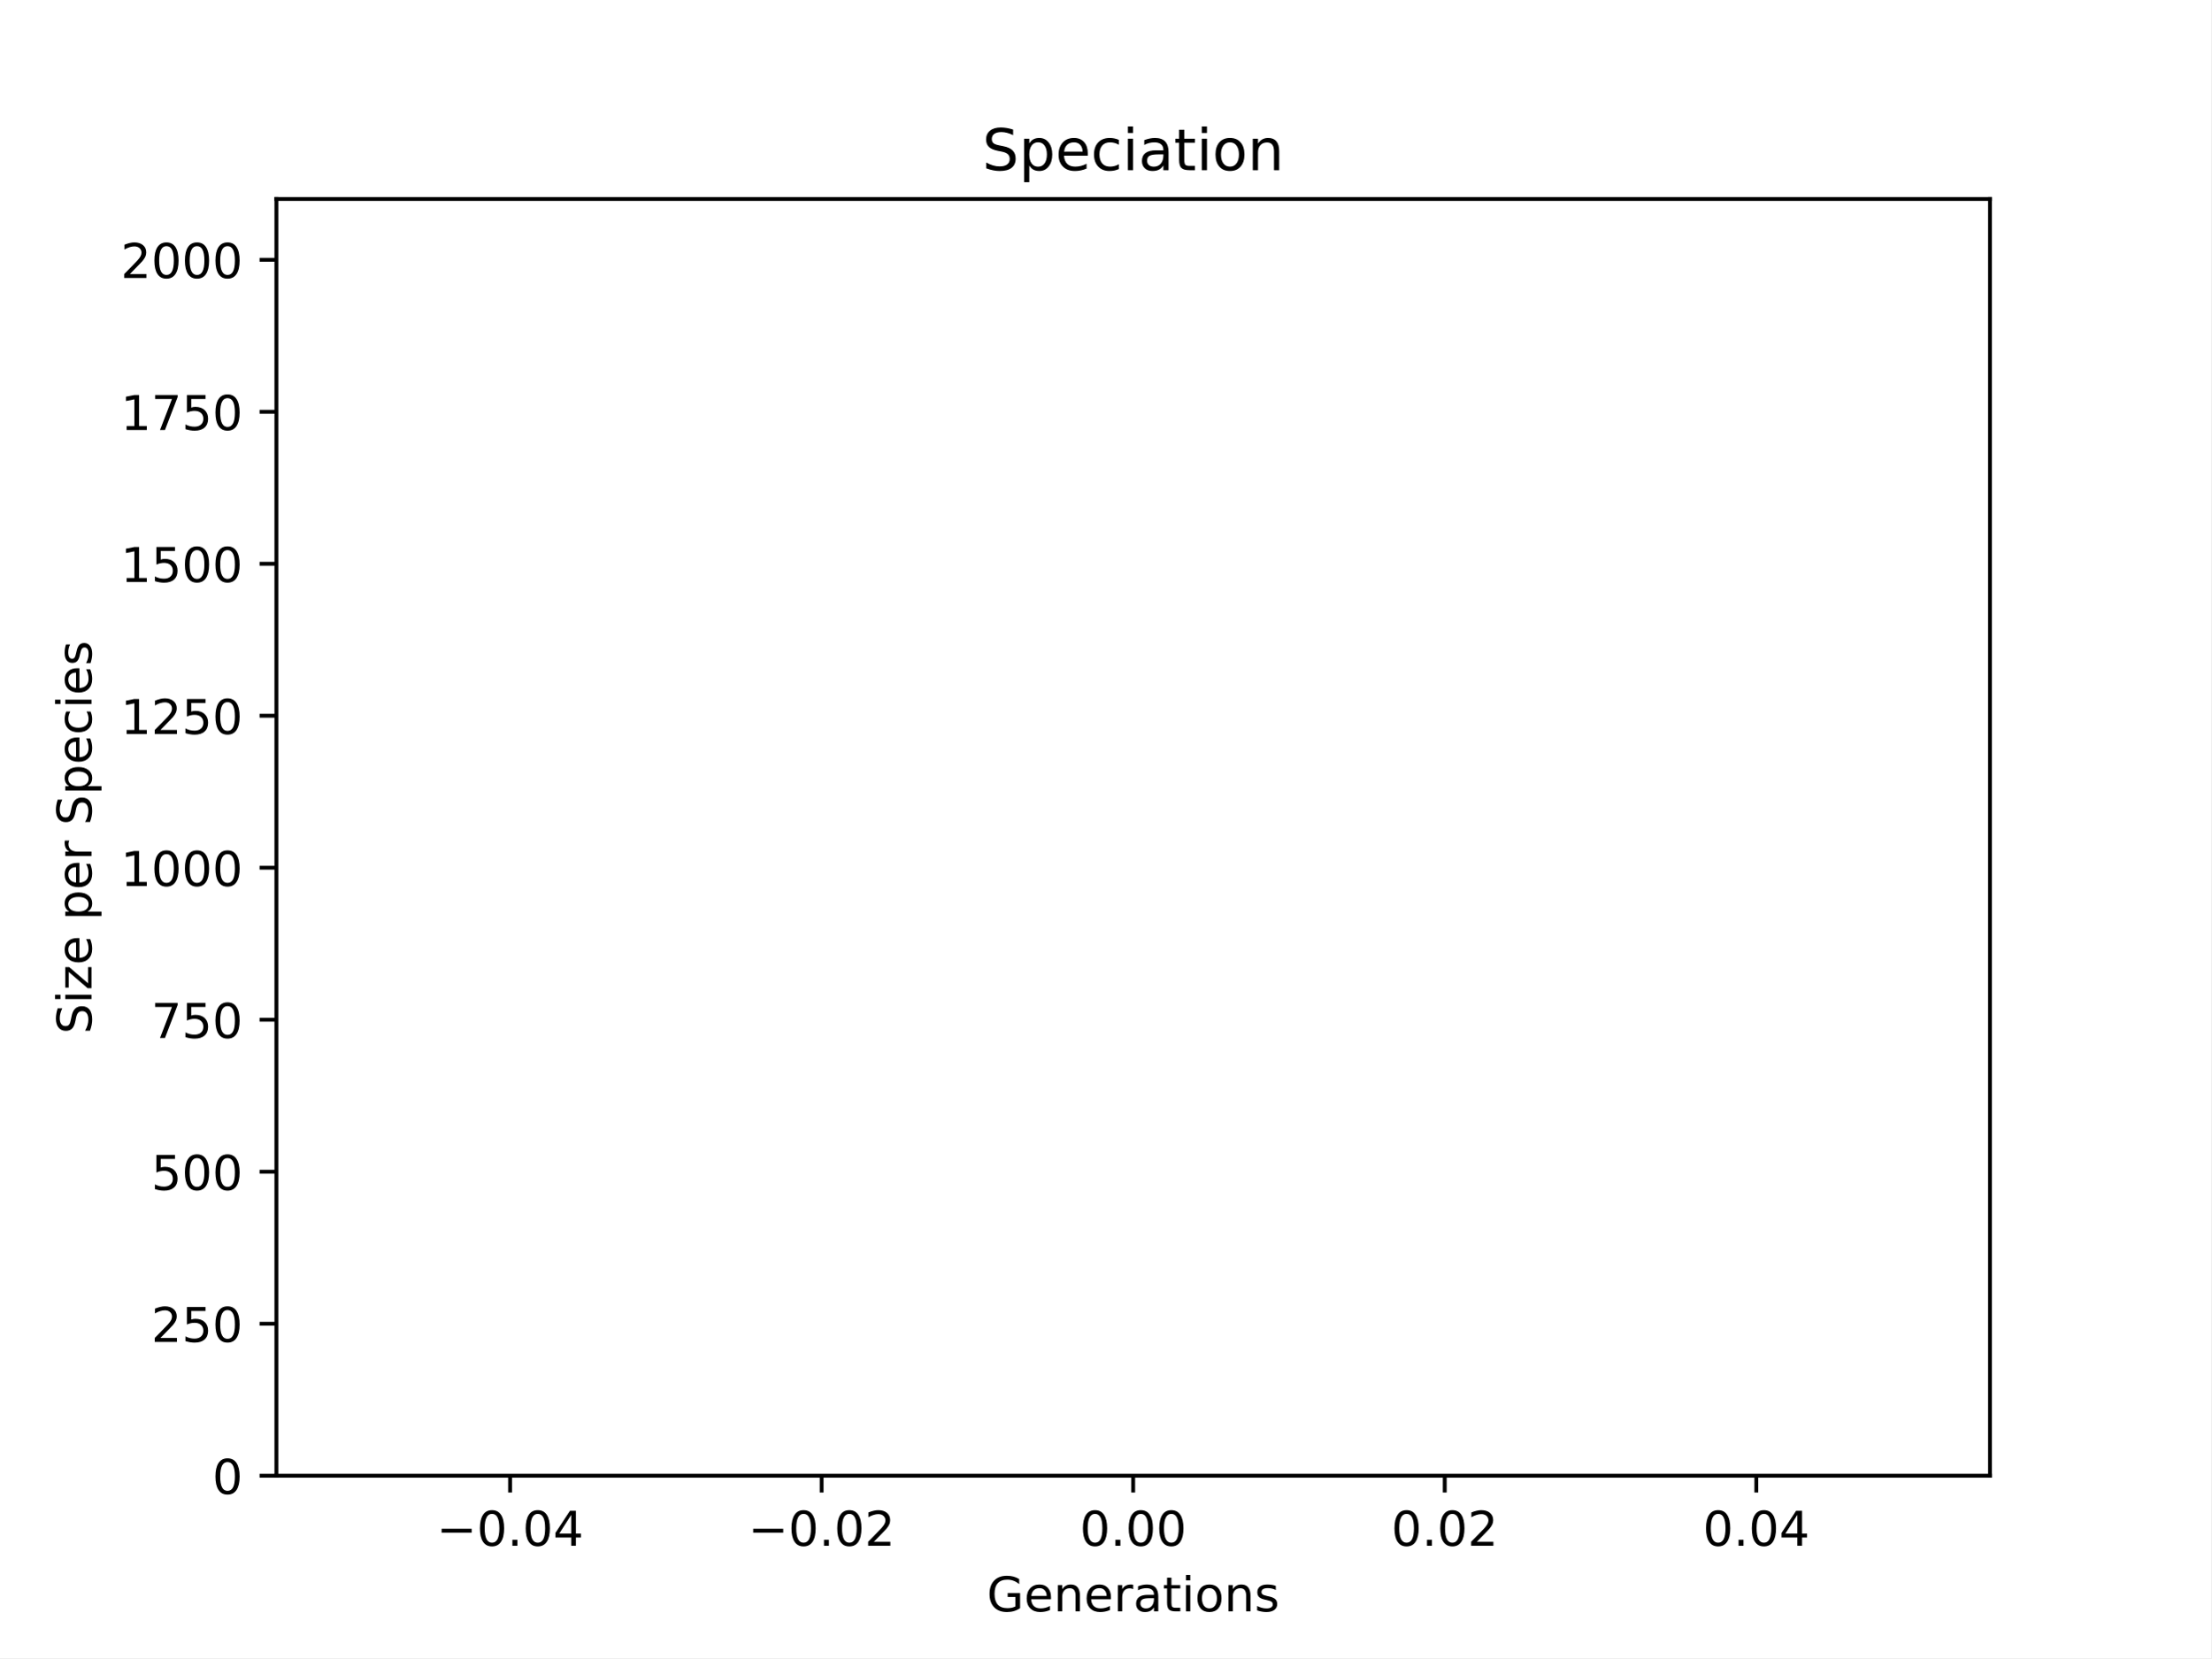
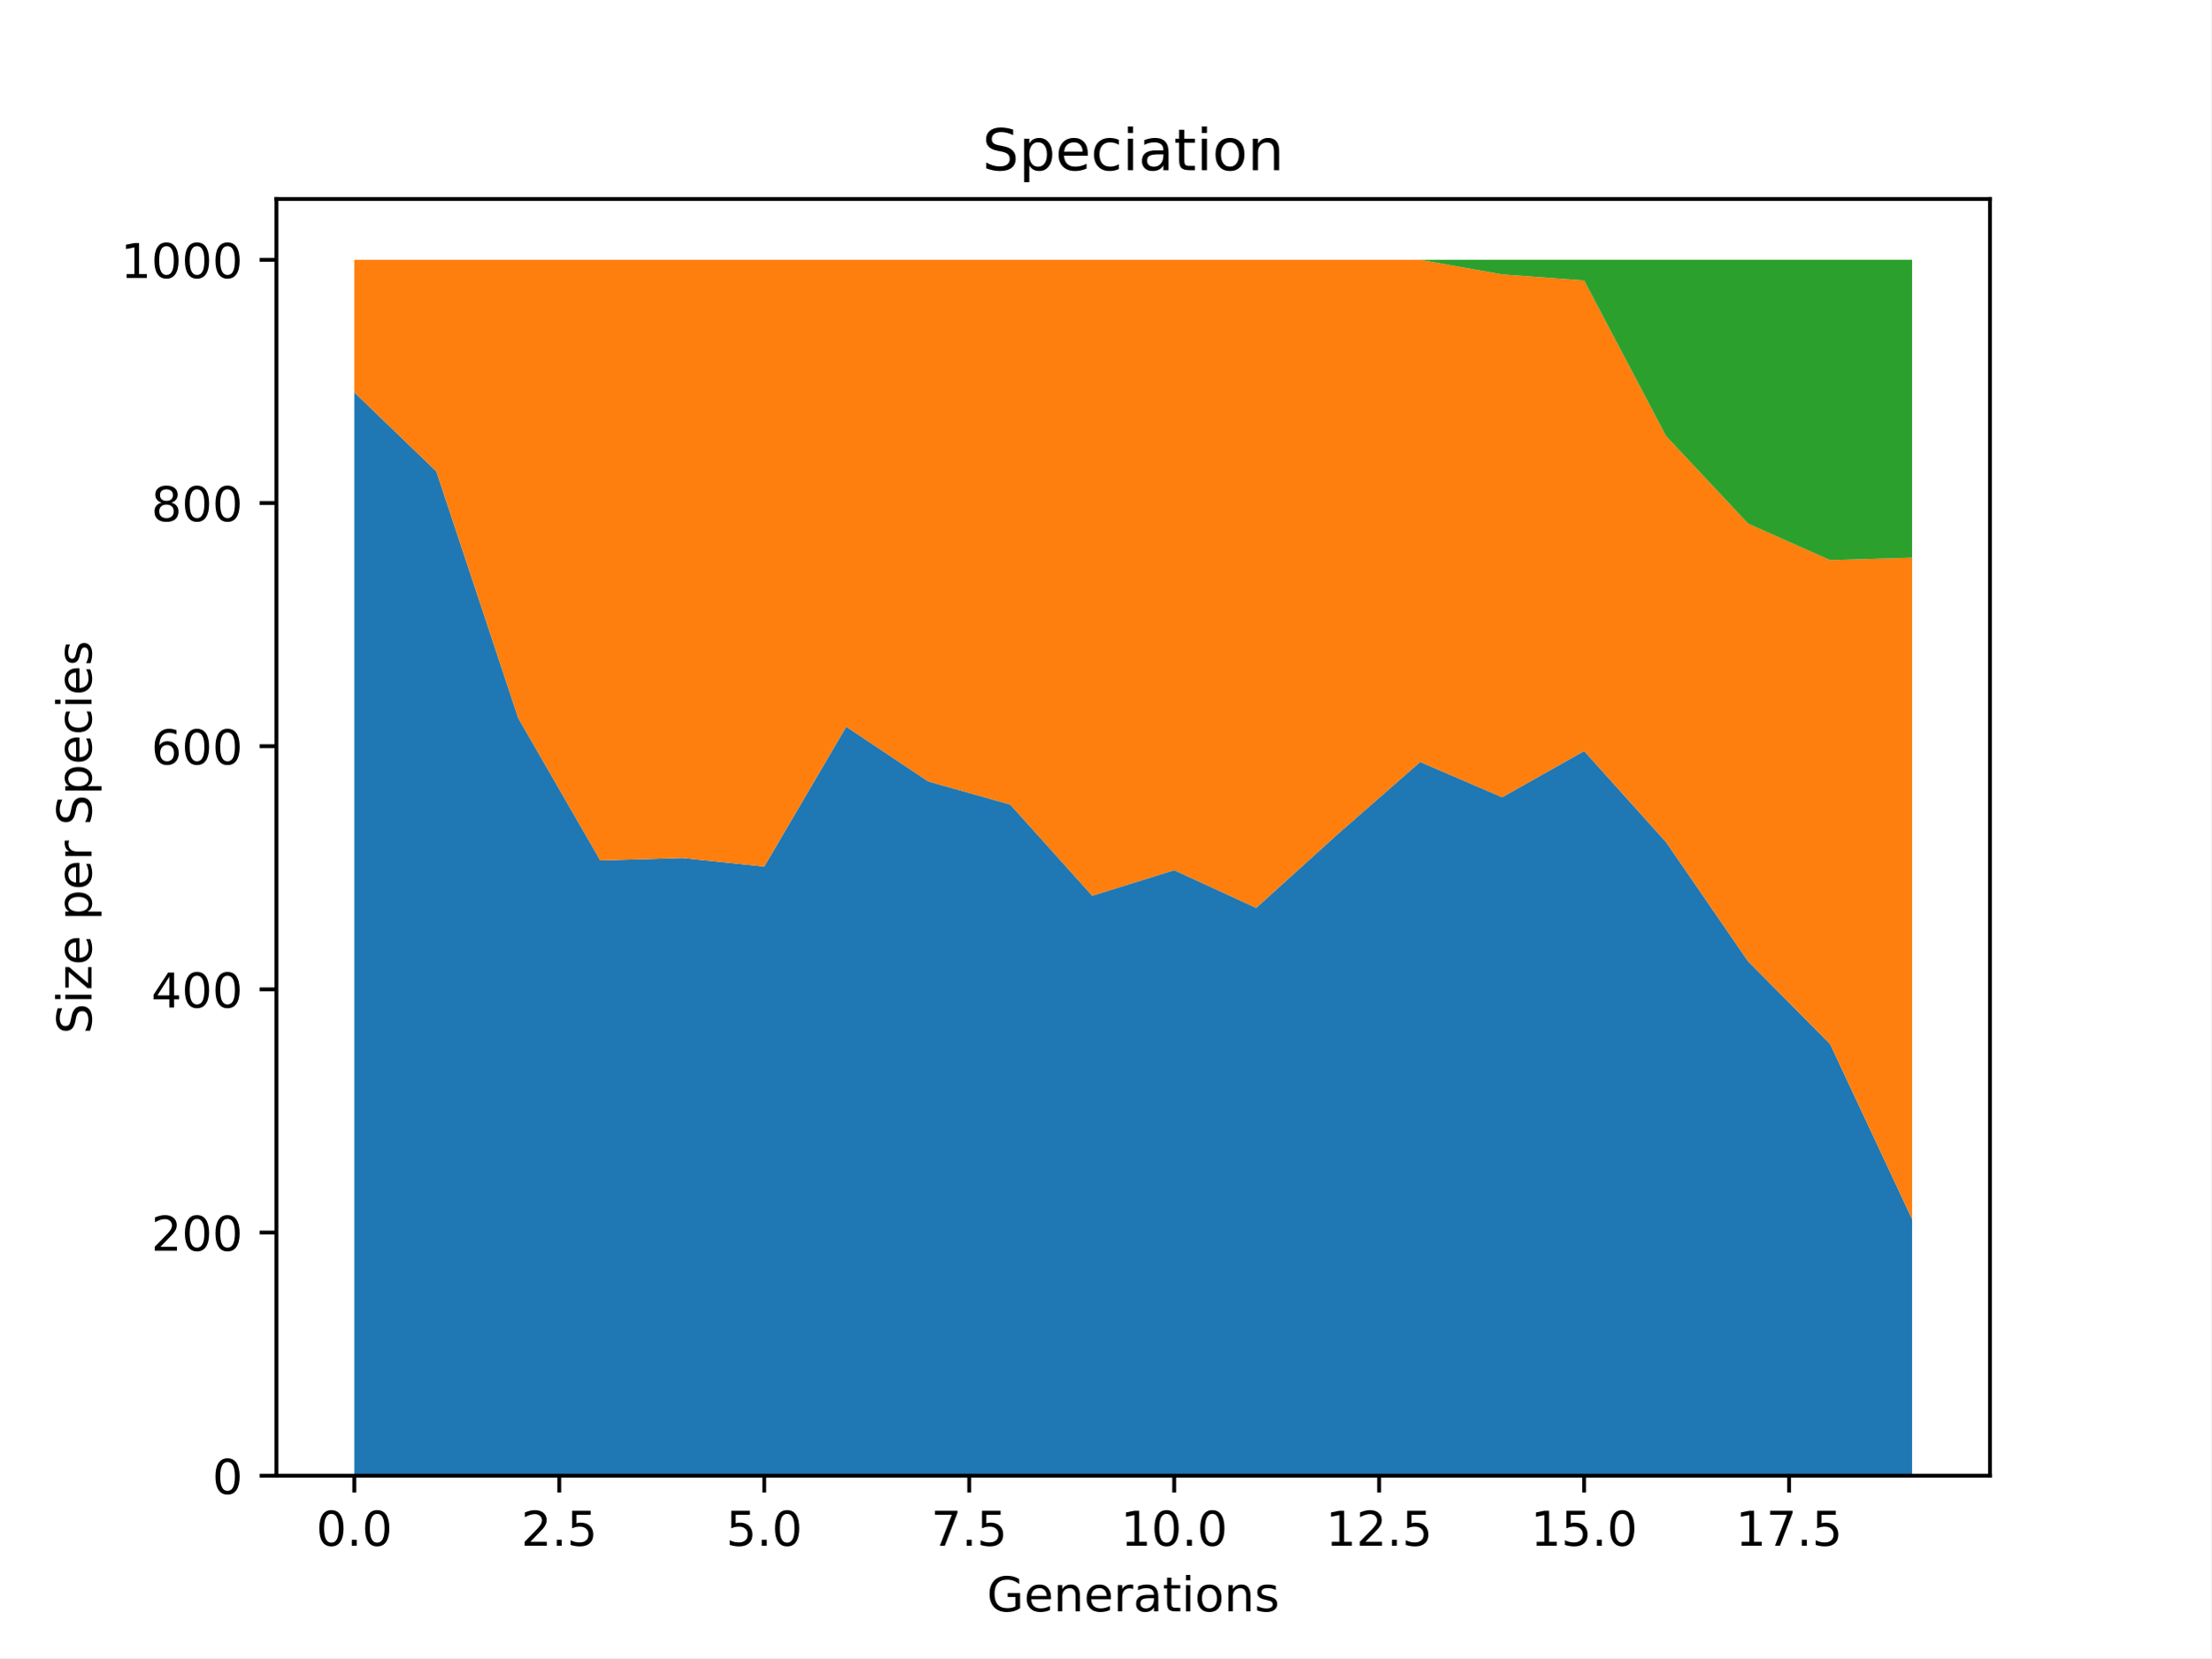
<svg xmlns="http://www.w3.org/2000/svg" xmlns:xlink="http://www.w3.org/1999/xlink" height="345.6pt" version="1.1" viewBox="0 0 460.8 345.6" width="460.8pt">
  <defs>
    <style type="text/css">*{stroke-linecap:butt;stroke-linejoin:round;}</style>
  </defs>
  <g id="figure_1">
    <g id="patch_1">
      <path d="M 0 345.6  L 460.8 345.6  L 460.8 0  L 0 0  z " style="fill:#ffffff;" />
    </g>
    <g id="axes_1">
      <g id="patch_2">
        <path d="M 57.6 307.584  L 414.72 307.584  L 414.72 41.472  L 57.6 41.472  z " style="fill:#ffffff;" />
      </g>
      <g id="PolyCollection_1">
-         <path clip-path="url(#p585e509c65)" d="M 236.16 54.144  L 236.16 307.584  L 236.16 54.144  L 236.16 54.144  z " style="fill:#1f77b4;" />
+         <path clip-path="url(#p94d49a0966)" d="M 73.833 81.769  L 73.833 307.584  L 90.92 307.584  L 108.007 307.584  L 125.094 307.584  L 142.181 307.584  L 159.268 307.584  L 176.355 307.584  L 193.442 307.584  L 210.529 307.584  L 227.616 307.584  L 244.704 307.584  L 261.791 307.584  L 278.878 307.584  L 295.965 307.584  L 313.052 307.584  L 330.139 307.584  L 347.226 307.584  L 364.313 307.584  L 381.4 307.584  L 398.487 307.584  L 398.487 254.108  L 398.487 254.108  L 381.4 217.613  L 364.313 200.379  L 347.226 175.542  L 330.139 156.534  L 313.052 166.164  L 295.965 158.815  L 278.878 173.768  L 261.791 189.228  L 244.704 181.371  L 227.616 186.693  L 210.529 167.685  L 193.442 162.87  L 176.355 151.465  L 159.268 180.611  L 142.181 178.836  L 125.094 179.343  L 108.007 149.691  L 90.92 98.243  L 73.833 81.769  z " style="fill:#1f77b4;" />
+       </g>
+       <g id="PolyCollection_2">
+         <path clip-path="url(#p94d49a0966)" d="M 73.833 54.144  L 73.833 81.769  L 90.92 98.243  L 108.007 149.691  L 125.094 179.343  L 142.181 178.836  L 159.268 180.611  L 176.355 151.465  L 193.442 162.87  L 210.529 167.685  L 227.616 186.693  L 244.704 181.371  L 261.791 189.228  L 278.878 173.768  L 295.965 158.815  L 313.052 166.164  L 330.139 156.534  L 347.226 175.542  L 364.313 200.379  L 381.4 217.613  L 398.487 254.108  L 398.487 116.237  L 398.487 116.237  L 381.4 116.744  L 364.313 109.14  L 347.226 90.893  L 330.139 58.452  L 313.052 57.185  L 295.965 54.144  L 278.878 54.144  L 261.791 54.144  L 244.704 54.144  L 227.616 54.144  L 210.529 54.144  L 193.442 54.144  L 176.355 54.144  L 159.268 54.144  L 142.181 54.144  L 125.094 54.144  L 108.007 54.144  L 90.92 54.144  L 73.833 54.144  z " style="fill:#ff7f0e;" />
+       </g>
+       <g id="PolyCollection_3">
+         <path clip-path="url(#p94d49a0966)" d="M 73.833 54.144  L 73.833 54.144  L 90.92 54.144  L 108.007 54.144  L 125.094 54.144  L 142.181 54.144  L 159.268 54.144  L 176.355 54.144  L 193.442 54.144  L 210.529 54.144  L 227.616 54.144  L 244.704 54.144  L 261.791 54.144  L 278.878 54.144  L 295.965 54.144  L 313.052 57.185  L 330.139 58.452  L 347.226 90.893  L 364.313 109.14  L 381.4 116.744  L 398.487 116.237  L 398.487 54.144  L 398.487 54.144  L 381.4 54.144  L 364.313 54.144  L 347.226 54.144  L 330.139 54.144  L 313.052 54.144  L 295.965 54.144  L 278.878 54.144  L 261.791 54.144  L 244.704 54.144  L 227.616 54.144  L 210.529 54.144  L 193.442 54.144  L 176.355 54.144  L 159.268 54.144  L 142.181 54.144  L 125.094 54.144  L 108.007 54.144  L 90.92 54.144  L 73.833 54.144  z " style="fill:#2ca02c;" />
      </g>
      <g id="matplotlib.axis_1">
        <g id="xtick_1">
          <g id="line2d_1">
            <defs>
-               <path d="M 0 0  L 0 3.5  " id="m92c6f031d4" style="stroke:#000000;stroke-width:0.8;" />
+               <path d="M 0 0  L 0 3.5  " id="m0881c2bea5" style="stroke:#000000;stroke-width:0.8;" />
            </defs>
            <g>
-               <use style="stroke:#000000;stroke-width:0.8;" x="106.298" xlink:href="#m92c6f031d4" y="307.584" />
+               <use style="stroke:#000000;stroke-width:0.8;" x="73.833" xlink:href="#m0881c2bea5" y="307.584" />
            </g>
          </g>
          <g id="text_1">
-             <g transform="translate(90.97553 322.1824)scale(0.1 -0.1)">
-               <defs>
-                 <path d="M 678 2272  L 4684 2272  L 4684 1741  L 678 1741  L 678 2272  z " id="DejaVuSans-2212" transform="scale(0.015625)" />
+             <g transform="translate(65.88116 322.1824)scale(0.1 -0.1)">
+               <defs>
                <path d="M 2034 4250  Q 1547 4250 1301 3770  Q 1056 3291 1056 2328  Q 1056 1369 1301 889  Q 1547 409 2034 409  Q 2525 409 2770 889  Q 3016 1369 3016 2328  Q 3016 3291 2770 3770  Q 2525 4250 2034 4250  z M 2034 4750  Q 2819 4750 3233 4129  Q 3647 3509 3647 2328  Q 3647 1150 3233 529  Q 2819 -91 2034 -91  Q 1250 -91 836 529  Q 422 1150 422 2328  Q 422 3509 836 4129  Q 1250 4750 2034 4750  z " id="DejaVuSans-30" transform="scale(0.015625)" />
                <path d="M 684 794  L 1344 794  L 1344 0  L 684 0  L 684 794  z " id="DejaVuSans-2e" transform="scale(0.015625)" />
-                 <path d="M 2419 4116  L 825 1625  L 2419 1625  L 2419 4116  z M 2253 4666  L 3047 4666  L 3047 1625  L 3713 1625  L 3713 1100  L 3047 1100  L 3047 0  L 2419 0  L 2419 1100  L 313 1100  L 313 1709  L 2253 4666  z " id="DejaVuSans-34" transform="scale(0.015625)" />
-               </defs>
-               <use xlink:href="#DejaVuSans-2212" />
-               <use x="83.789" xlink:href="#DejaVuSans-30" />
-               <use x="147.412" xlink:href="#DejaVuSans-2e" />
-               <use x="179.199" xlink:href="#DejaVuSans-30" />
-               <use x="242.822" xlink:href="#DejaVuSans-34" />
-             </g>
-           </g>
-         </g>
-         <g id="xtick_2">
-           <g id="line2d_2">
-             <g>
-               <use style="stroke:#000000;stroke-width:0.8;" x="171.229" xlink:href="#m92c6f031d4" y="307.584" />
-             </g>
-           </g>
-           <g id="text_2">
-             <g transform="translate(155.9064 322.1824)scale(0.1 -0.1)">
-               <defs>
-                 <path d="M 1228 531  L 3431 531  L 3431 0  L 469 0  L 469 531  Q 828 903 1448 1529  Q 2069 2156 2228 2338  Q 2531 2678 2651 2914  Q 2772 3150 2772 3378  Q 2772 3750 2511 3984  Q 2250 4219 1831 4219  Q 1534 4219 1204 4116  Q 875 4013 500 3803  L 500 4441  Q 881 4594 1212 4672  Q 1544 4750 1819 4750  Q 2544 4750 2975 4387  Q 3406 4025 3406 3419  Q 3406 3131 3298 2873  Q 3191 2616 2906 2266  Q 2828 2175 2409 1742  Q 1991 1309 1228 531  z " id="DejaVuSans-32" transform="scale(0.015625)" />
-               </defs>
-               <use xlink:href="#DejaVuSans-2212" />
-               <use x="83.789" xlink:href="#DejaVuSans-30" />
-               <use x="147.412" xlink:href="#DejaVuSans-2e" />
-               <use x="179.199" xlink:href="#DejaVuSans-30" />
-               <use x="242.822" xlink:href="#DejaVuSans-32" />
-             </g>
-           </g>
-         </g>
-         <g id="xtick_3">
-           <g id="line2d_3">
-             <g>
-               <use style="stroke:#000000;stroke-width:0.8;" x="236.16" xlink:href="#m92c6f031d4" y="307.584" />
-             </g>
-           </g>
-           <g id="text_3">
-             <g transform="translate(225.0272 322.1824)scale(0.1 -0.1)">
+               </defs>
              <use xlink:href="#DejaVuSans-30" />
              <use x="63.623" xlink:href="#DejaVuSans-2e" />
              <use x="95.41" xlink:href="#DejaVuSans-30" />
-               <use x="159.033" xlink:href="#DejaVuSans-30" />
+             </g>
+           </g>
+         </g>
+         <g id="xtick_2">
+           <g id="line2d_2">
+             <g>
+               <use style="stroke:#000000;stroke-width:0.8;" x="116.55" xlink:href="#m0881c2bea5" y="307.584" />
+             </g>
+           </g>
+           <g id="text_2">
+             <g transform="translate(108.5989 322.1824)scale(0.1 -0.1)">
+               <defs>
+                 <path d="M 1228 531  L 3431 531  L 3431 0  L 469 0  L 469 531  Q 828 903 1448 1529  Q 2069 2156 2228 2338  Q 2531 2678 2651 2914  Q 2772 3150 2772 3378  Q 2772 3750 2511 3984  Q 2250 4219 1831 4219  Q 1534 4219 1204 4116  Q 875 4013 500 3803  L 500 4441  Q 881 4594 1212 4672  Q 1544 4750 1819 4750  Q 2544 4750 2975 4387  Q 3406 4025 3406 3419  Q 3406 3131 3298 2873  Q 3191 2616 2906 2266  Q 2828 2175 2409 1742  Q 1991 1309 1228 531  z " id="DejaVuSans-32" transform="scale(0.015625)" />
+                 <path d="M 691 4666  L 3169 4666  L 3169 4134  L 1269 4134  L 1269 2991  Q 1406 3038 1543 3061  Q 1681 3084 1819 3084  Q 2600 3084 3056 2656  Q 3513 2228 3513 1497  Q 3513 744 3044 326  Q 2575 -91 1722 -91  Q 1428 -91 1123 -41  Q 819 9 494 109  L 494 744  Q 775 591 1075 516  Q 1375 441 1709 441  Q 2250 441 2565 725  Q 2881 1009 2881 1497  Q 2881 1984 2565 2268  Q 2250 2553 1709 2553  Q 1456 2553 1204 2497  Q 953 2441 691 2322  L 691 4666  z " id="DejaVuSans-35" transform="scale(0.015625)" />
+               </defs>
+               <use xlink:href="#DejaVuSans-32" />
+               <use x="63.623" xlink:href="#DejaVuSans-2e" />
+               <use x="95.41" xlink:href="#DejaVuSans-35" />
+             </g>
+           </g>
+         </g>
+         <g id="xtick_3">
+           <g id="line2d_3">
+             <g>
+               <use style="stroke:#000000;stroke-width:0.8;" x="159.268" xlink:href="#m0881c2bea5" y="307.584" />
+             </g>
+           </g>
+           <g id="text_3">
+             <g transform="translate(151.3166 322.1824)scale(0.1 -0.1)">
+               <use xlink:href="#DejaVuSans-35" />
+               <use x="63.623" xlink:href="#DejaVuSans-2e" />
+               <use x="95.41" xlink:href="#DejaVuSans-30" />
            </g>
          </g>
        </g>
        <g id="xtick_4">
          <g id="line2d_4">
            <g>
-               <use style="stroke:#000000;stroke-width:0.8;" x="301.091" xlink:href="#m92c6f031d4" y="307.584" />
+               <use style="stroke:#000000;stroke-width:0.8;" x="201.986" xlink:href="#m0881c2bea5" y="307.584" />
            </g>
          </g>
          <g id="text_4">
-             <g transform="translate(289.9581 322.1824)scale(0.1 -0.1)">
-               <use xlink:href="#DejaVuSans-30" />
+             <g transform="translate(194.0343 322.1824)scale(0.1 -0.1)">
+               <defs>
+                 <path d="M 525 4666  L 3525 4666  L 3525 4397  L 1831 0  L 1172 0  L 2766 4134  L 525 4134  L 525 4666  z " id="DejaVuSans-37" transform="scale(0.015625)" />
+               </defs>
+               <use xlink:href="#DejaVuSans-37" />
              <use x="63.623" xlink:href="#DejaVuSans-2e" />
-               <use x="95.41" xlink:href="#DejaVuSans-30" />
-               <use x="159.033" xlink:href="#DejaVuSans-32" />
+               <use x="95.41" xlink:href="#DejaVuSans-35" />
            </g>
          </g>
        </g>
        <g id="xtick_5">
          <g id="line2d_5">
            <g>
-               <use style="stroke:#000000;stroke-width:0.8;" x="366.022" xlink:href="#m92c6f031d4" y="307.584" />
+               <use style="stroke:#000000;stroke-width:0.8;" x="244.704" xlink:href="#m0881c2bea5" y="307.584" />
            </g>
          </g>
          <g id="text_5">
-             <g transform="translate(354.889 322.1824)scale(0.1 -0.1)">
-               <use xlink:href="#DejaVuSans-30" />
-               <use x="63.623" xlink:href="#DejaVuSans-2e" />
-               <use x="95.41" xlink:href="#DejaVuSans-30" />
-               <use x="159.033" xlink:href="#DejaVuSans-34" />
-             </g>
-           </g>
-         </g>
-         <g id="text_6">
+             <g transform="translate(233.5707 322.1824)scale(0.1 -0.1)">
+               <defs>
+                 <path d="M 794 531  L 1825 531  L 1825 4091  L 703 3866  L 703 4441  L 1819 4666  L 2450 4666  L 2450 531  L 3481 531  L 3481 0  L 794 0  L 794 531  z " id="DejaVuSans-31" transform="scale(0.015625)" />
+               </defs>
+               <use xlink:href="#DejaVuSans-31" />
+               <use x="63.623" xlink:href="#DejaVuSans-30" />
+               <use x="127.246" xlink:href="#DejaVuSans-2e" />
+               <use x="159.033" xlink:href="#DejaVuSans-30" />
+             </g>
+           </g>
+         </g>
+         <g id="xtick_6">
+           <g id="line2d_6">
+             <g>
+               <use style="stroke:#000000;stroke-width:0.8;" x="287.421" xlink:href="#m0881c2bea5" y="307.584" />
+             </g>
+           </g>
+           <g id="text_6">
+             <g transform="translate(276.2884 322.1824)scale(0.1 -0.1)">
+               <use xlink:href="#DejaVuSans-31" />
+               <use x="63.623" xlink:href="#DejaVuSans-32" />
+               <use x="127.246" xlink:href="#DejaVuSans-2e" />
+               <use x="159.033" xlink:href="#DejaVuSans-35" />
+             </g>
+           </g>
+         </g>
+         <g id="xtick_7">
+           <g id="line2d_7">
+             <g>
+               <use style="stroke:#000000;stroke-width:0.8;" x="330.139" xlink:href="#m0881c2bea5" y="307.584" />
+             </g>
+           </g>
+           <g id="text_7">
+             <g transform="translate(319.0061 322.1824)scale(0.1 -0.1)">
+               <use xlink:href="#DejaVuSans-31" />
+               <use x="63.623" xlink:href="#DejaVuSans-35" />
+               <use x="127.246" xlink:href="#DejaVuSans-2e" />
+               <use x="159.033" xlink:href="#DejaVuSans-30" />
+             </g>
+           </g>
+         </g>
+         <g id="xtick_8">
+           <g id="line2d_8">
+             <g>
+               <use style="stroke:#000000;stroke-width:0.8;" x="372.857" xlink:href="#m0881c2bea5" y="307.584" />
+             </g>
+           </g>
+           <g id="text_8">
+             <g transform="translate(361.7238 322.1824)scale(0.1 -0.1)">
+               <use xlink:href="#DejaVuSans-31" />
+               <use x="63.623" xlink:href="#DejaVuSans-37" />
+               <use x="127.246" xlink:href="#DejaVuSans-2e" />
+               <use x="159.033" xlink:href="#DejaVuSans-35" />
+             </g>
+           </g>
+         </g>
+         <g id="text_9">
          <g transform="translate(205.6623 335.8606)scale(0.1 -0.1)">
            <defs>
              <path d="M 3809 666  L 3809 1919  L 2778 1919  L 2778 2438  L 4434 2438  L 4434 434  Q 4069 175 3628 42  Q 3188 -91 2688 -91  Q 1594 -91 976 548  Q 359 1188 359 2328  Q 359 3472 976 4111  Q 1594 4750 2688 4750  Q 3144 4750 3555 4637  Q 3966 4525 4313 4306  L 4313 3634  Q 3963 3931 3569 4081  Q 3175 4231 2741 4231  Q 1884 4231 1454 3753  Q 1025 3275 1025 2328  Q 1025 1384 1454 906  Q 1884 428 2741 428  Q 3075 428 3337 486  Q 3600 544 3809 666  z " id="DejaVuSans-47" transform="scale(0.015625)" />
              <path d="M 3597 1894  L 3597 1613  L 953 1613  Q 991 1019 1311 708  Q 1631 397 2203 397  Q 2534 397 2845 478  Q 3156 559 3463 722  L 3463 178  Q 3153 47 2828 -22  Q 2503 -91 2169 -91  Q 1331 -91 842 396  Q 353 884 353 1716  Q 353 2575 817 3079  Q 1281 3584 2069 3584  Q 2775 3584 3186 3129  Q 3597 2675 3597 1894  z M 3022 2063  Q 3016 2534 2758 2815  Q 2500 3097 2075 3097  Q 1594 3097 1305 2825  Q 1016 2553 972 2059  L 3022 2063  z " id="DejaVuSans-65" transform="scale(0.015625)" />
              <path d="M 3513 2113  L 3513 0  L 2938 0  L 2938 2094  Q 2938 2591 2744 2837  Q 2550 3084 2163 3084  Q 1697 3084 1428 2787  Q 1159 2491 1159 1978  L 1159 0  L 581 0  L 581 3500  L 1159 3500  L 1159 2956  Q 1366 3272 1645 3428  Q 1925 3584 2291 3584  Q 2894 3584 3203 3211  Q 3513 2838 3513 2113  z " id="DejaVuSans-6e" transform="scale(0.015625)" />
              <path d="M 2631 2963  Q 2534 3019 2420 3045  Q 2306 3072 2169 3072  Q 1681 3072 1420 2755  Q 1159 2438 1159 1844  L 1159 0  L 581 0  L 581 3500  L 1159 3500  L 1159 2956  Q 1341 3275 1631 3429  Q 1922 3584 2338 3584  Q 2397 3584 2469 3576  Q 2541 3569 2628 3553  L 2631 2963  z " id="DejaVuSans-72" transform="scale(0.015625)" />
              <path d="M 2194 1759  Q 1497 1759 1228 1600  Q 959 1441 959 1056  Q 959 750 1161 570  Q 1363 391 1709 391  Q 2188 391 2477 730  Q 2766 1069 2766 1631  L 2766 1759  L 2194 1759  z M 3341 1997  L 3341 0  L 2766 0  L 2766 531  Q 2569 213 2275 61  Q 1981 -91 1556 -91  Q 1019 -91 701 211  Q 384 513 384 1019  Q 384 1609 779 1909  Q 1175 2209 1959 2209  L 2766 2209  L 2766 2266  Q 2766 2663 2505 2880  Q 2244 3097 1772 3097  Q 1472 3097 1187 3025  Q 903 2953 641 2809  L 641 3341  Q 956 3463 1253 3523  Q 1550 3584 1831 3584  Q 2591 3584 2966 3190  Q 3341 2797 3341 1997  z " id="DejaVuSans-61" transform="scale(0.015625)" />
              <path d="M 1172 4494  L 1172 3500  L 2356 3500  L 2356 3053  L 1172 3053  L 1172 1153  Q 1172 725 1289 603  Q 1406 481 1766 481  L 2356 481  L 2356 0  L 1766 0  Q 1100 0 847 248  Q 594 497 594 1153  L 594 3053  L 172 3053  L 172 3500  L 594 3500  L 594 4494  L 1172 4494  z " id="DejaVuSans-74" transform="scale(0.015625)" />
              <path d="M 603 3500  L 1178 3500  L 1178 0  L 603 0  L 603 3500  z M 603 4863  L 1178 4863  L 1178 4134  L 603 4134  L 603 4863  z " id="DejaVuSans-69" transform="scale(0.015625)" />
              <path d="M 1959 3097  Q 1497 3097 1228 2736  Q 959 2375 959 1747  Q 959 1119 1226 758  Q 1494 397 1959 397  Q 2419 397 2687 759  Q 2956 1122 2956 1747  Q 2956 2369 2687 2733  Q 2419 3097 1959 3097  z M 1959 3584  Q 2709 3584 3137 3096  Q 3566 2609 3566 1747  Q 3566 888 3137 398  Q 2709 -91 1959 -91  Q 1206 -91 779 398  Q 353 888 353 1747  Q 353 2609 779 3096  Q 1206 3584 1959 3584  z " id="DejaVuSans-6f" transform="scale(0.015625)" />
              <path d="M 2834 3397  L 2834 2853  Q 2591 2978 2328 3040  Q 2066 3103 1784 3103  Q 1356 3103 1142 2972  Q 928 2841 928 2578  Q 928 2378 1081 2264  Q 1234 2150 1697 2047  L 1894 2003  Q 2506 1872 2764 1633  Q 3022 1394 3022 966  Q 3022 478 2636 193  Q 2250 -91 1575 -91  Q 1294 -91 989 -36  Q 684 19 347 128  L 347 722  Q 666 556 975 473  Q 1284 391 1588 391  Q 1994 391 2212 530  Q 2431 669 2431 922  Q 2431 1156 2273 1281  Q 2116 1406 1581 1522  L 1381 1569  Q 847 1681 609 1914  Q 372 2147 372 2553  Q 372 3047 722 3315  Q 1072 3584 1716 3584  Q 2034 3584 2315 3537  Q 2597 3491 2834 3397  z " id="DejaVuSans-73" transform="scale(0.015625)" />
            </defs>
            <use xlink:href="#DejaVuSans-47" />
            <use x="77.49" xlink:href="#DejaVuSans-65" />
            <use x="139.014" xlink:href="#DejaVuSans-6e" />
            <use x="202.393" xlink:href="#DejaVuSans-65" />
            <use x="263.916" xlink:href="#DejaVuSans-72" />
            <use x="305.029" xlink:href="#DejaVuSans-61" />
            <use x="366.309" xlink:href="#DejaVuSans-74" />
            <use x="405.518" xlink:href="#DejaVuSans-69" />
            <use x="433.301" xlink:href="#DejaVuSans-6f" />
            <use x="494.482" xlink:href="#DejaVuSans-6e" />
            <use x="557.861" xlink:href="#DejaVuSans-73" />
          </g>
        </g>
      </g>
      <g id="matplotlib.axis_2">
        <g id="ytick_1">
-           <g id="line2d_6">
+           <g id="line2d_9">
            <defs>
-               <path d="M 0 0  L -3.5 0  " id="m9726d45317" style="stroke:#000000;stroke-width:0.8;" />
+               <path d="M 0 0  L -3.5 0  " id="m74485dded6" style="stroke:#000000;stroke-width:0.8;" />
            </defs>
            <g>
-               <use style="stroke:#000000;stroke-width:0.8;" x="57.6" xlink:href="#m9726d45317" y="307.584" />
-             </g>
-           </g>
-           <g id="text_7">
+               <use style="stroke:#000000;stroke-width:0.8;" x="57.6" xlink:href="#m74485dded6" y="307.584" />
+             </g>
+           </g>
+           <g id="text_10">
            <g transform="translate(44.2375 311.3832)scale(0.1 -0.1)">
              <use xlink:href="#DejaVuSans-30" />
            </g>
          </g>
        </g>
        <g id="ytick_2">
-           <g id="line2d_7">
-             <g>
-               <use style="stroke:#000000;stroke-width:0.8;" x="57.6" xlink:href="#m9726d45317" y="275.904" />
-             </g>
-           </g>
-           <g id="text_8">
-             <g transform="translate(31.5125 279.7032)scale(0.1 -0.1)">
-               <defs>
-                 <path d="M 691 4666  L 3169 4666  L 3169 4134  L 1269 4134  L 1269 2991  Q 1406 3038 1543 3061  Q 1681 3084 1819 3084  Q 2600 3084 3056 2656  Q 3513 2228 3513 1497  Q 3513 744 3044 326  Q 2575 -91 1722 -91  Q 1428 -91 1123 -41  Q 819 9 494 109  L 494 744  Q 775 591 1075 516  Q 1375 441 1709 441  Q 2250 441 2565 725  Q 2881 1009 2881 1497  Q 2881 1984 2565 2268  Q 2250 2553 1709 2553  Q 1456 2553 1204 2497  Q 953 2441 691 2322  L 691 4666  z " id="DejaVuSans-35" transform="scale(0.015625)" />
-               </defs>
+           <g id="line2d_10">
+             <g>
+               <use style="stroke:#000000;stroke-width:0.8;" x="57.6" xlink:href="#m74485dded6" y="256.896" />
+             </g>
+           </g>
+           <g id="text_11">
+             <g transform="translate(31.5125 260.6952)scale(0.1 -0.1)">
              <use xlink:href="#DejaVuSans-32" />
-               <use x="63.623" xlink:href="#DejaVuSans-35" />
+               <use x="63.623" xlink:href="#DejaVuSans-30" />
              <use x="127.246" xlink:href="#DejaVuSans-30" />
            </g>
          </g>
        </g>
        <g id="ytick_3">
-           <g id="line2d_8">
-             <g>
-               <use style="stroke:#000000;stroke-width:0.8;" x="57.6" xlink:href="#m9726d45317" y="244.224" />
-             </g>
-           </g>
-           <g id="text_9">
-             <g transform="translate(31.5125 248.0232)scale(0.1 -0.1)">
-               <use xlink:href="#DejaVuSans-35" />
+           <g id="line2d_11">
+             <g>
+               <use style="stroke:#000000;stroke-width:0.8;" x="57.6" xlink:href="#m74485dded6" y="206.208" />
+             </g>
+           </g>
+           <g id="text_12">
+             <g transform="translate(31.5125 210.0072)scale(0.1 -0.1)">
+               <defs>
+                 <path d="M 2419 4116  L 825 1625  L 2419 1625  L 2419 4116  z M 2253 4666  L 3047 4666  L 3047 1625  L 3713 1625  L 3713 1100  L 3047 1100  L 3047 0  L 2419 0  L 2419 1100  L 313 1100  L 313 1709  L 2253 4666  z " id="DejaVuSans-34" transform="scale(0.015625)" />
+               </defs>
+               <use xlink:href="#DejaVuSans-34" />
              <use x="63.623" xlink:href="#DejaVuSans-30" />
              <use x="127.246" xlink:href="#DejaVuSans-30" />
            </g>
          </g>
        </g>
        <g id="ytick_4">
-           <g id="line2d_9">
-             <g>
-               <use style="stroke:#000000;stroke-width:0.8;" x="57.6" xlink:href="#m9726d45317" y="212.544" />
-             </g>
-           </g>
-           <g id="text_10">
-             <g transform="translate(31.5125 216.3432)scale(0.1 -0.1)">
-               <defs>
-                 <path d="M 525 4666  L 3525 4666  L 3525 4397  L 1831 0  L 1172 0  L 2766 4134  L 525 4134  L 525 4666  z " id="DejaVuSans-37" transform="scale(0.015625)" />
-               </defs>
-               <use xlink:href="#DejaVuSans-37" />
-               <use x="63.623" xlink:href="#DejaVuSans-35" />
+           <g id="line2d_12">
+             <g>
+               <use style="stroke:#000000;stroke-width:0.8;" x="57.6" xlink:href="#m74485dded6" y="155.52" />
+             </g>
+           </g>
+           <g id="text_13">
+             <g transform="translate(31.5125 159.3192)scale(0.1 -0.1)">
+               <defs>
+                 <path d="M 2113 2584  Q 1688 2584 1439 2293  Q 1191 2003 1191 1497  Q 1191 994 1439 701  Q 1688 409 2113 409  Q 2538 409 2786 701  Q 3034 994 3034 1497  Q 3034 2003 2786 2293  Q 2538 2584 2113 2584  z M 3366 4563  L 3366 3988  Q 3128 4100 2886 4159  Q 2644 4219 2406 4219  Q 1781 4219 1451 3797  Q 1122 3375 1075 2522  Q 1259 2794 1537 2939  Q 1816 3084 2150 3084  Q 2853 3084 3261 2657  Q 3669 2231 3669 1497  Q 3669 778 3244 343  Q 2819 -91 2113 -91  Q 1303 -91 875 529  Q 447 1150 447 2328  Q 447 3434 972 4092  Q 1497 4750 2381 4750  Q 2619 4750 2861 4703  Q 3103 4656 3366 4563  z " id="DejaVuSans-36" transform="scale(0.015625)" />
+               </defs>
+               <use xlink:href="#DejaVuSans-36" />
+               <use x="63.623" xlink:href="#DejaVuSans-30" />
              <use x="127.246" xlink:href="#DejaVuSans-30" />
            </g>
          </g>
        </g>
        <g id="ytick_5">
-           <g id="line2d_10">
-             <g>
-               <use style="stroke:#000000;stroke-width:0.8;" x="57.6" xlink:href="#m9726d45317" y="180.864" />
-             </g>
-           </g>
-           <g id="text_11">
-             <g transform="translate(25.15 184.6632)scale(0.1 -0.1)">
-               <defs>
-                 <path d="M 794 531  L 1825 531  L 1825 4091  L 703 3866  L 703 4441  L 1819 4666  L 2450 4666  L 2450 531  L 3481 531  L 3481 0  L 794 0  L 794 531  z " id="DejaVuSans-31" transform="scale(0.015625)" />
-               </defs>
-               <use xlink:href="#DejaVuSans-31" />
-               <use x="63.623" xlink:href="#DejaVuSans-30" />
-               <use x="127.246" xlink:href="#DejaVuSans-30" />
-               <use x="190.869" xlink:href="#DejaVuSans-30" />
+           <g id="line2d_13">
+             <g>
+               <use style="stroke:#000000;stroke-width:0.8;" x="57.6" xlink:href="#m74485dded6" y="104.832" />
+             </g>
+           </g>
+           <g id="text_14">
+             <g transform="translate(31.5125 108.6312)scale(0.1 -0.1)">
+               <defs>
+                 <path d="M 2034 2216  Q 1584 2216 1326 1975  Q 1069 1734 1069 1313  Q 1069 891 1326 650  Q 1584 409 2034 409  Q 2484 409 2743 651  Q 3003 894 3003 1313  Q 3003 1734 2745 1975  Q 2488 2216 2034 2216  z M 1403 2484  Q 997 2584 770 2862  Q 544 3141 544 3541  Q 544 4100 942 4425  Q 1341 4750 2034 4750  Q 2731 4750 3128 4425  Q 3525 4100 3525 3541  Q 3525 3141 3298 2862  Q 3072 2584 2669 2484  Q 3125 2378 3379 2068  Q 3634 1759 3634 1313  Q 3634 634 3220 271  Q 2806 -91 2034 -91  Q 1263 -91 848 271  Q 434 634 434 1313  Q 434 1759 690 2068  Q 947 2378 1403 2484  z M 1172 3481  Q 1172 3119 1398 2916  Q 1625 2713 2034 2713  Q 2441 2713 2670 2916  Q 2900 3119 2900 3481  Q 2900 3844 2670 4047  Q 2441 4250 2034 4250  Q 1625 4250 1398 4047  Q 1172 3844 1172 3481  z " id="DejaVuSans-38" transform="scale(0.015625)" />
+               </defs>
+               <use xlink:href="#DejaVuSans-38" />
+               <use x="63.623" xlink:href="#DejaVuSans-30" />
+               <use x="127.246" xlink:href="#DejaVuSans-30" />
            </g>
          </g>
        </g>
        <g id="ytick_6">
-           <g id="line2d_11">
-             <g>
-               <use style="stroke:#000000;stroke-width:0.8;" x="57.6" xlink:href="#m9726d45317" y="149.184" />
-             </g>
-           </g>
-           <g id="text_12">
-             <g transform="translate(25.15 152.9832)scale(0.1 -0.1)">
-               <use xlink:href="#DejaVuSans-31" />
-               <use x="63.623" xlink:href="#DejaVuSans-32" />
-               <use x="127.246" xlink:href="#DejaVuSans-35" />
-               <use x="190.869" xlink:href="#DejaVuSans-30" />
-             </g>
-           </g>
-         </g>
-         <g id="ytick_7">
-           <g id="line2d_12">
-             <g>
-               <use style="stroke:#000000;stroke-width:0.8;" x="57.6" xlink:href="#m9726d45317" y="117.504" />
-             </g>
-           </g>
-           <g id="text_13">
-             <g transform="translate(25.15 121.3032)scale(0.1 -0.1)">
-               <use xlink:href="#DejaVuSans-31" />
-               <use x="63.623" xlink:href="#DejaVuSans-35" />
-               <use x="127.246" xlink:href="#DejaVuSans-30" />
-               <use x="190.869" xlink:href="#DejaVuSans-30" />
-             </g>
-           </g>
-         </g>
-         <g id="ytick_8">
-           <g id="line2d_13">
-             <g>
-               <use style="stroke:#000000;stroke-width:0.8;" x="57.6" xlink:href="#m9726d45317" y="85.824" />
-             </g>
-           </g>
-           <g id="text_14">
-             <g transform="translate(25.15 89.62322)scale(0.1 -0.1)">
-               <use xlink:href="#DejaVuSans-31" />
-               <use x="63.623" xlink:href="#DejaVuSans-37" />
-               <use x="127.246" xlink:href="#DejaVuSans-35" />
-               <use x="190.869" xlink:href="#DejaVuSans-30" />
-             </g>
-           </g>
-         </g>
-         <g id="ytick_9">
          <g id="line2d_14">
            <g>
-               <use style="stroke:#000000;stroke-width:0.8;" x="57.6" xlink:href="#m9726d45317" y="54.144" />
+               <use style="stroke:#000000;stroke-width:0.8;" x="57.6" xlink:href="#m74485dded6" y="54.144" />
            </g>
          </g>
          <g id="text_15">
            <g transform="translate(25.15 57.94322)scale(0.1 -0.1)">
-               <use xlink:href="#DejaVuSans-32" />
+               <use xlink:href="#DejaVuSans-31" />
              <use x="63.623" xlink:href="#DejaVuSans-30" />
              <use x="127.246" xlink:href="#DejaVuSans-30" />
              <use x="190.869" xlink:href="#DejaVuSans-30" />
            </g>
          </g>
        </g>
        <g id="text_16">
          <g transform="translate(19.07031 215.521)rotate(-90)scale(0.1 -0.1)">
            <defs>
              <path d="M 3425 4513  L 3425 3897  Q 3066 4069 2747 4153  Q 2428 4238 2131 4238  Q 1616 4238 1336 4038  Q 1056 3838 1056 3469  Q 1056 3159 1242 3001  Q 1428 2844 1947 2747  L 2328 2669  Q 3034 2534 3370 2195  Q 3706 1856 3706 1288  Q 3706 609 3251 259  Q 2797 -91 1919 -91  Q 1588 -91 1214 -16  Q 841 59 441 206  L 441 856  Q 825 641 1194 531  Q 1563 422 1919 422  Q 2459 422 2753 634  Q 3047 847 3047 1241  Q 3047 1584 2836 1778  Q 2625 1972 2144 2069  L 1759 2144  Q 1053 2284 737 2584  Q 422 2884 422 3419  Q 422 4038 858 4394  Q 1294 4750 2059 4750  Q 2388 4750 2728 4690  Q 3069 4631 3425 4513  z " id="DejaVuSans-53" transform="scale(0.015625)" />
              <path d="M 353 3500  L 3084 3500  L 3084 2975  L 922 459  L 3084 459  L 3084 0  L 275 0  L 275 525  L 2438 3041  L 353 3041  L 353 3500  z " id="DejaVuSans-7a" transform="scale(0.015625)" />
              <path id="DejaVuSans-20" transform="scale(0.015625)" />
              <path d="M 1159 525  L 1159 -1331  L 581 -1331  L 581 3500  L 1159 3500  L 1159 2969  Q 1341 3281 1617 3432  Q 1894 3584 2278 3584  Q 2916 3584 3314 3078  Q 3713 2572 3713 1747  Q 3713 922 3314 415  Q 2916 -91 2278 -91  Q 1894 -91 1617 61  Q 1341 213 1159 525  z M 3116 1747  Q 3116 2381 2855 2742  Q 2594 3103 2138 3103  Q 1681 3103 1420 2742  Q 1159 2381 1159 1747  Q 1159 1113 1420 752  Q 1681 391 2138 391  Q 2594 391 2855 752  Q 3116 1113 3116 1747  z " id="DejaVuSans-70" transform="scale(0.015625)" />
              <path d="M 3122 3366  L 3122 2828  Q 2878 2963 2633 3030  Q 2388 3097 2138 3097  Q 1578 3097 1268 2742  Q 959 2388 959 1747  Q 959 1106 1268 751  Q 1578 397 2138 397  Q 2388 397 2633 464  Q 2878 531 3122 666  L 3122 134  Q 2881 22 2623 -34  Q 2366 -91 2075 -91  Q 1284 -91 818 406  Q 353 903 353 1747  Q 353 2603 823 3093  Q 1294 3584 2113 3584  Q 2378 3584 2631 3529  Q 2884 3475 3122 3366  z " id="DejaVuSans-63" transform="scale(0.015625)" />
            </defs>
            <use xlink:href="#DejaVuSans-53" />
            <use x="63.477" xlink:href="#DejaVuSans-69" />
            <use x="91.26" xlink:href="#DejaVuSans-7a" />
            <use x="143.75" xlink:href="#DejaVuSans-65" />
            <use x="205.273" xlink:href="#DejaVuSans-20" />
            <use x="237.061" xlink:href="#DejaVuSans-70" />
            <use x="300.537" xlink:href="#DejaVuSans-65" />
            <use x="362.061" xlink:href="#DejaVuSans-72" />
            <use x="403.174" xlink:href="#DejaVuSans-20" />
            <use x="434.961" xlink:href="#DejaVuSans-53" />
            <use x="498.438" xlink:href="#DejaVuSans-70" />
            <use x="561.914" xlink:href="#DejaVuSans-65" />
            <use x="623.438" xlink:href="#DejaVuSans-63" />
            <use x="678.418" xlink:href="#DejaVuSans-69" />
            <use x="706.201" xlink:href="#DejaVuSans-65" />
            <use x="767.725" xlink:href="#DejaVuSans-73" />
          </g>
        </g>
      </g>
      <g id="patch_3">
        <path d="M 57.6 307.584  L 57.6 41.472  " style="fill:none;stroke:#000000;stroke-linecap:square;stroke-linejoin:miter;stroke-width:0.8;" />
      </g>
      <g id="patch_4">
        <path d="M 414.72 307.584  L 414.72 41.472  " style="fill:none;stroke:#000000;stroke-linecap:square;stroke-linejoin:miter;stroke-width:0.8;" />
      </g>
      <g id="patch_5">
        <path d="M 57.6 307.584  L 414.72 307.584  " style="fill:none;stroke:#000000;stroke-linecap:square;stroke-linejoin:miter;stroke-width:0.8;" />
      </g>
      <g id="patch_6">
        <path d="M 57.6 41.472  L 414.72 41.472  " style="fill:none;stroke:#000000;stroke-linecap:square;stroke-linejoin:miter;stroke-width:0.8;" />
      </g>
      <g id="text_17">
        <g transform="translate(204.7144 35.472)scale(0.12 -0.12)">
          <use xlink:href="#DejaVuSans-53" />
          <use x="63.477" xlink:href="#DejaVuSans-70" />
          <use x="126.953" xlink:href="#DejaVuSans-65" />
          <use x="188.477" xlink:href="#DejaVuSans-63" />
          <use x="243.457" xlink:href="#DejaVuSans-69" />
          <use x="271.24" xlink:href="#DejaVuSans-61" />
          <use x="332.52" xlink:href="#DejaVuSans-74" />
          <use x="371.729" xlink:href="#DejaVuSans-69" />
          <use x="399.512" xlink:href="#DejaVuSans-6f" />
          <use x="460.693" xlink:href="#DejaVuSans-6e" />
        </g>
      </g>
    </g>
  </g>
  <defs>
-     <clipPath id="p585e509c65">
+     <clipPath id="p94d49a0966">
      <rect height="266.112" width="357.12" x="57.6" y="41.472" />
    </clipPath>
  </defs>
</svg>
